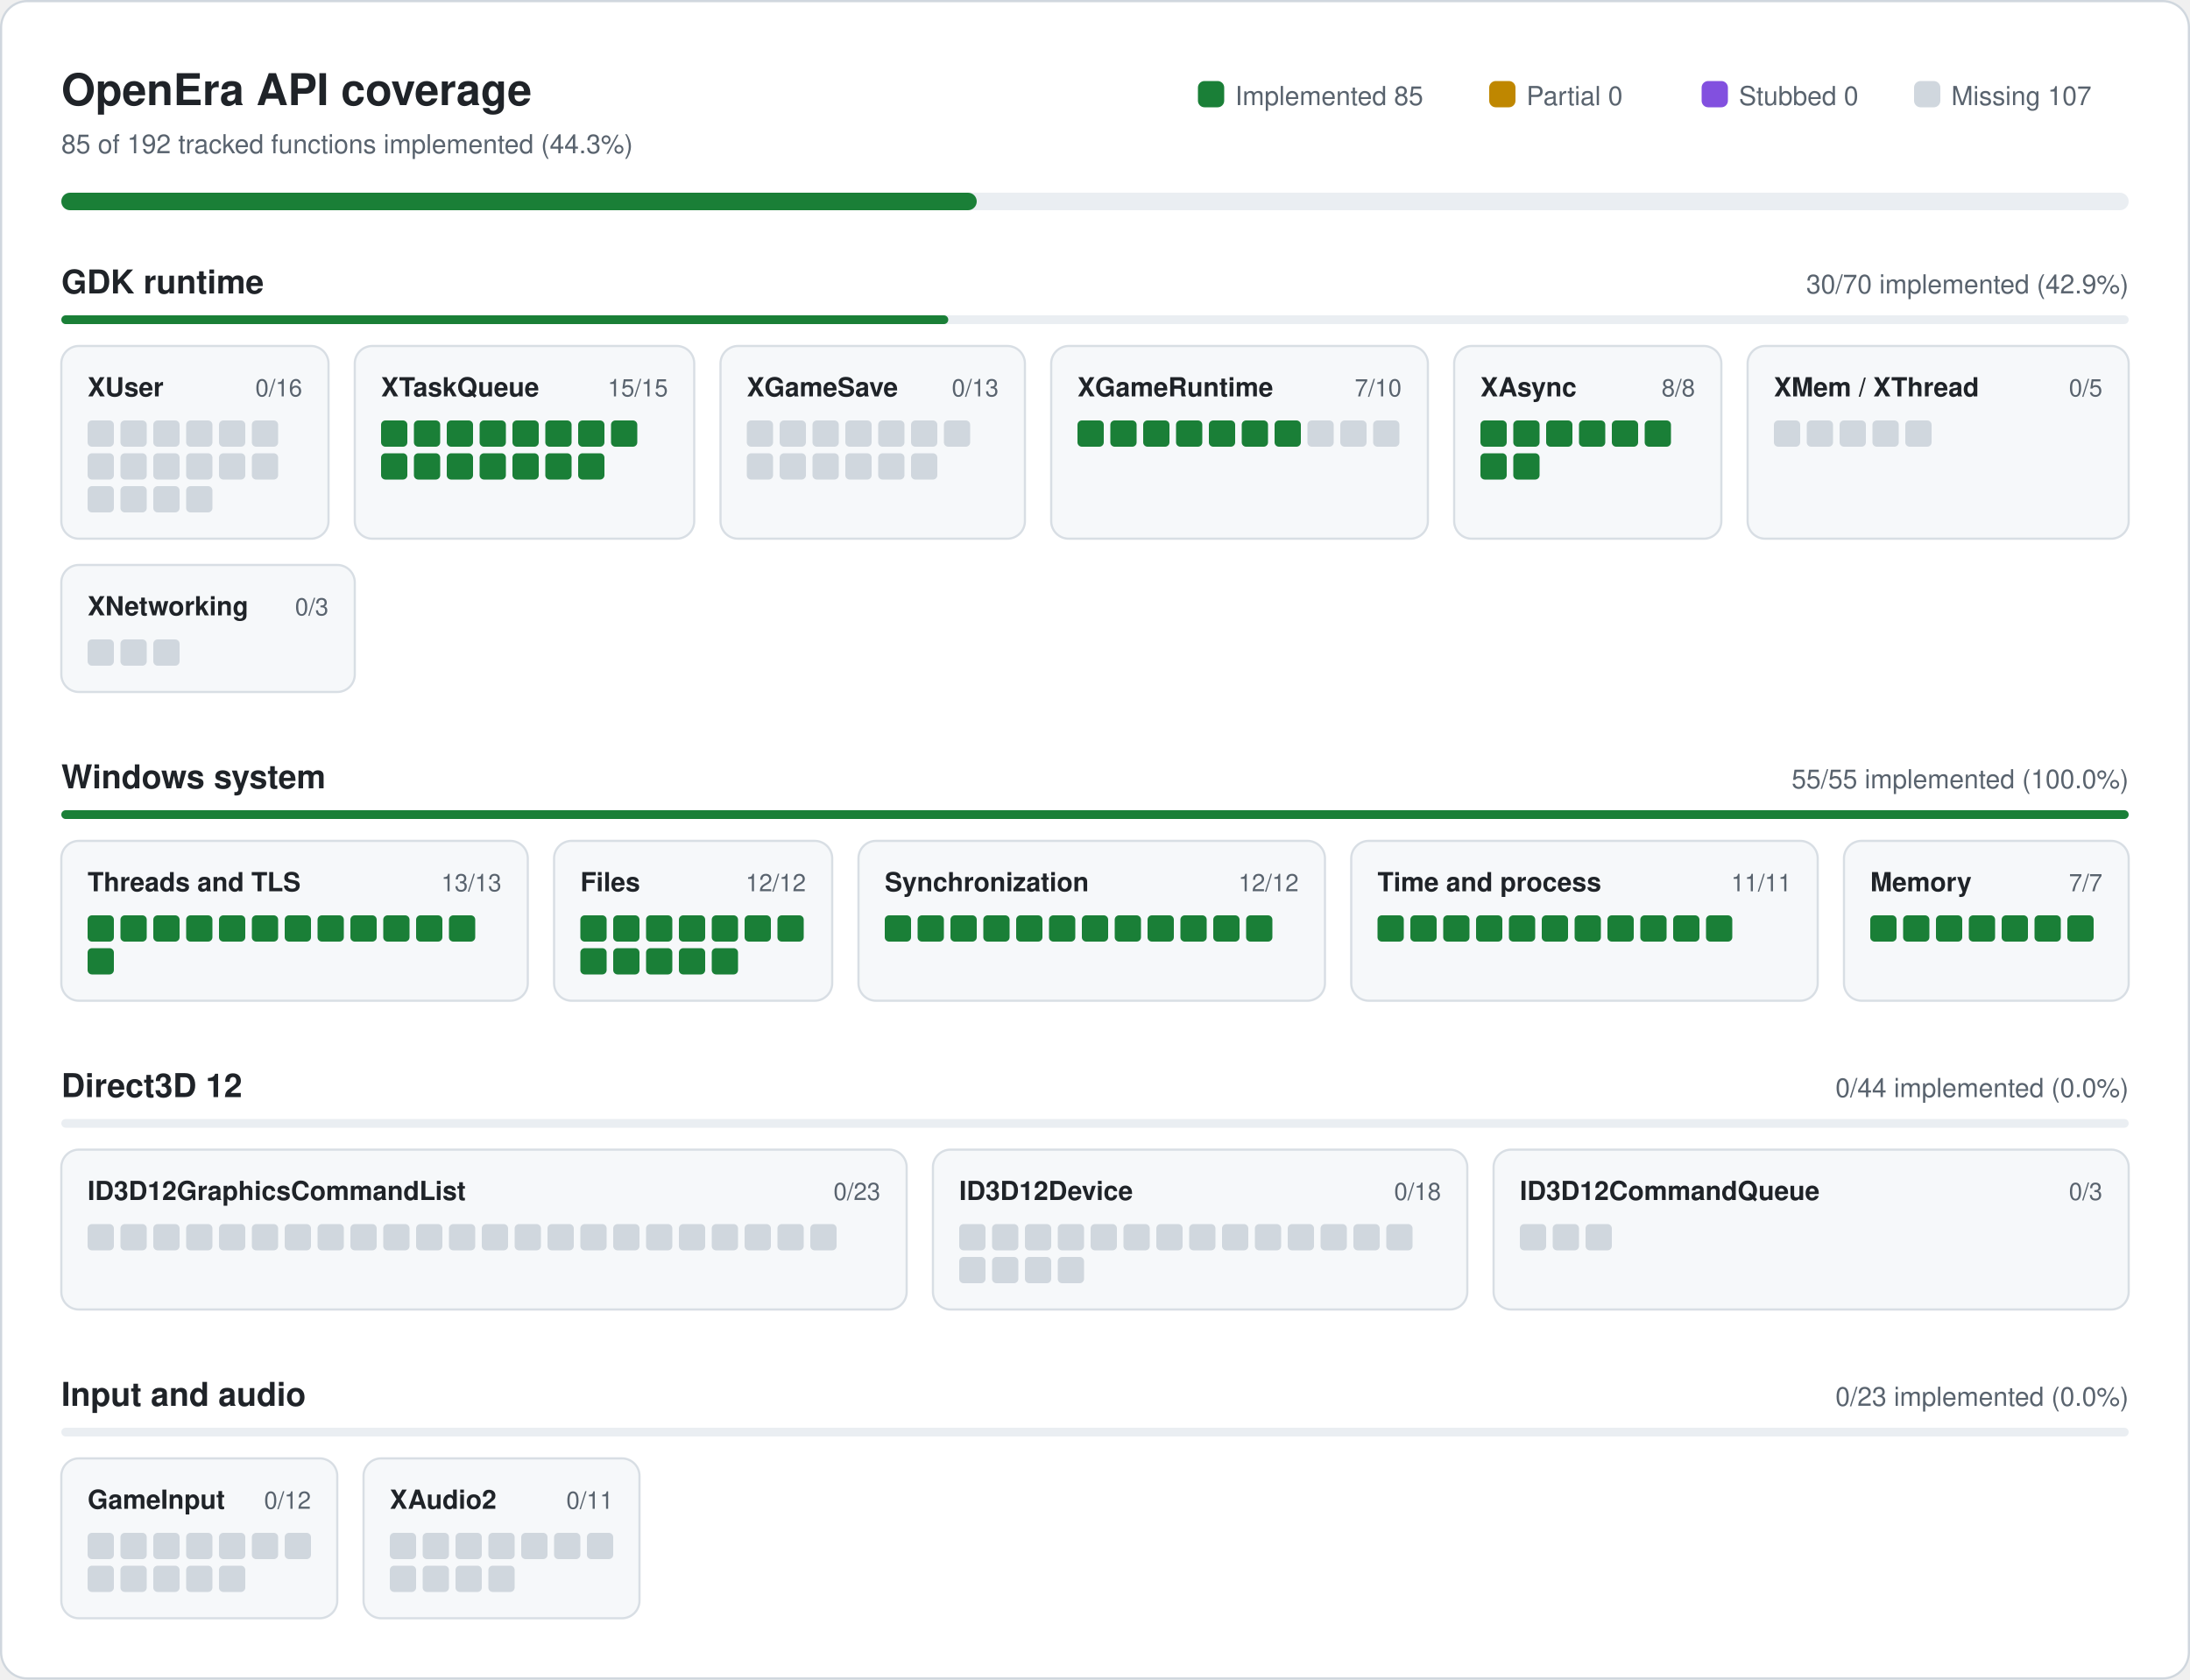
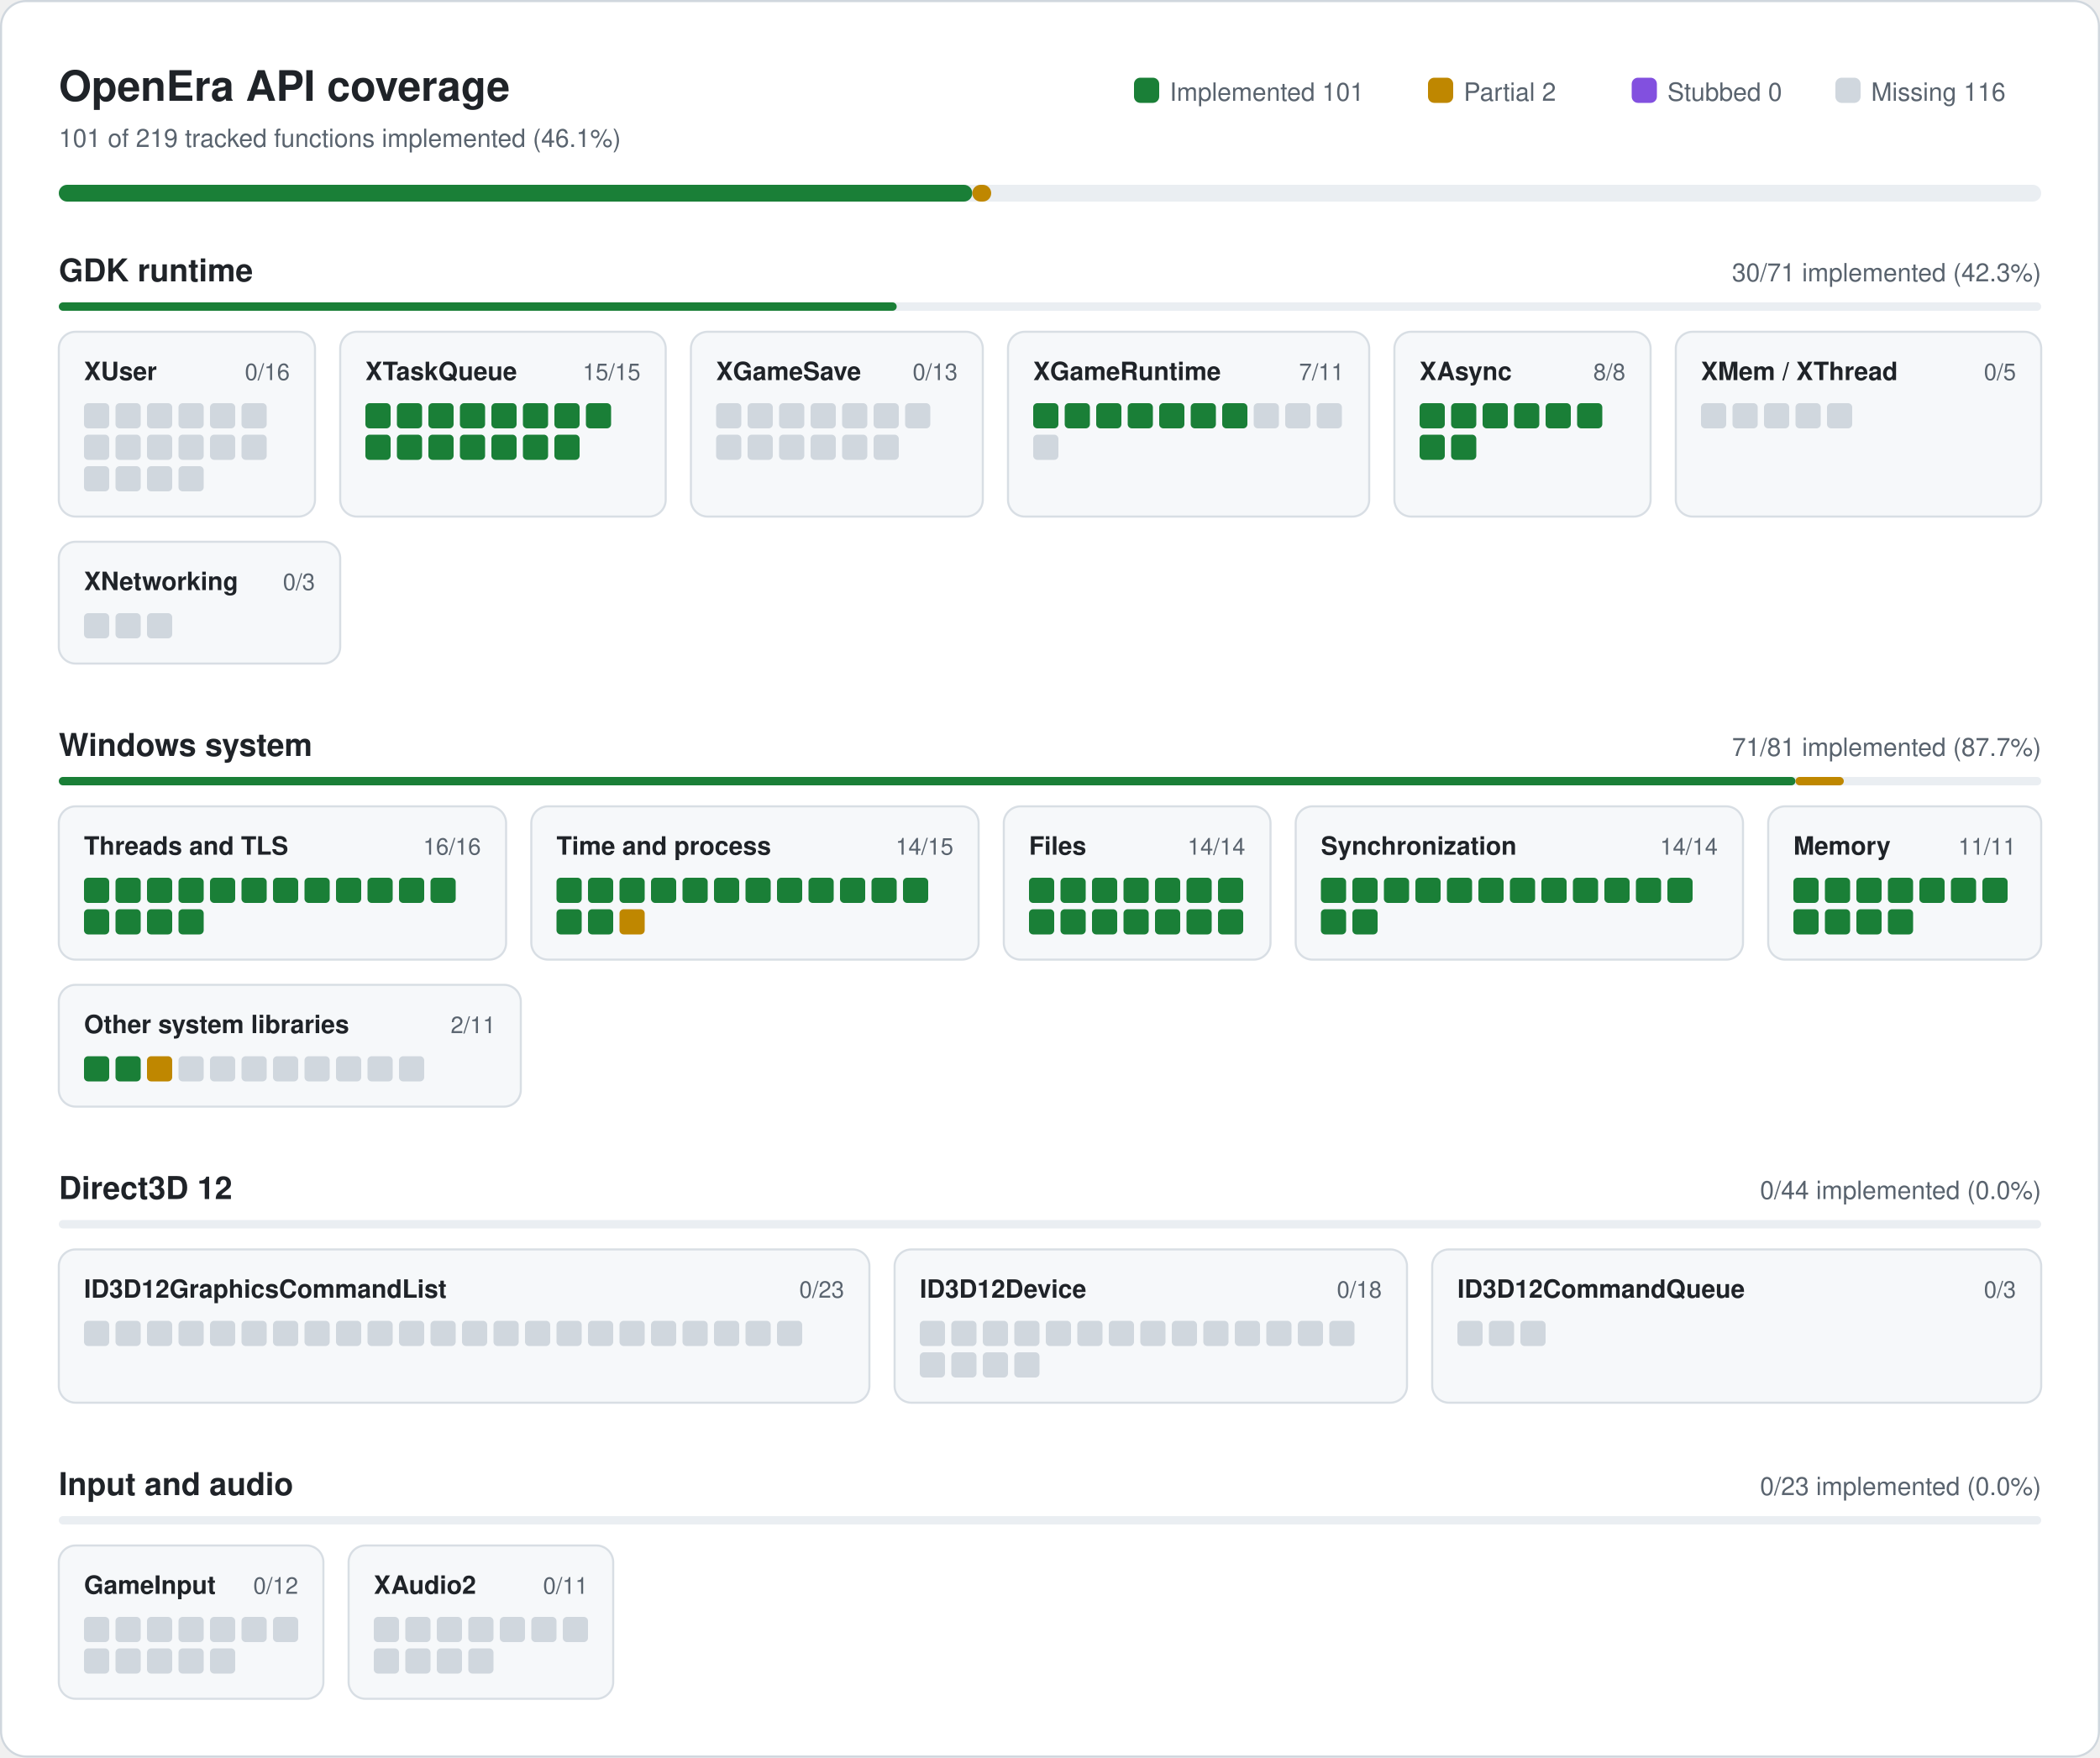
- <svg xmlns="http://www.w3.org/2000/svg" width="1000" height="767" viewBox="0 0 1000 767" role="img" aria-label="OpenEra API coverage: 85 of 192 tracked functions implemented (44.3%)">
+ <svg xmlns="http://www.w3.org/2000/svg" width="1000" height="837" viewBox="0 0 1000 837" role="img" aria-label="OpenEra API coverage: 101 of 219 tracked functions implemented (46.1%)">
  <style>
    .bg{fill:#ffffff;stroke:#d0d7de}.card{fill:#f6f8fa;stroke:#d8dee4}.track{fill:#eaeef2}
    .title{font:600 20px system-ui,-apple-system,'Segoe UI',Helvetica,Arial,sans-serif;fill:#1f2328}.h2{font:600 15px system-ui,-apple-system,'Segoe UI',Helvetica,Arial,sans-serif;fill:#1f2328}
    .label{font:600 12px system-ui,-apple-system,'Segoe UI',Helvetica,Arial,sans-serif;fill:#1f2328}.meta{font:400 12px system-ui,-apple-system,'Segoe UI',Helvetica,Arial,sans-serif;fill:#59636e}.small{font-size:11px}
    .implemented{fill:#1a7f37}.partial{fill:#bf8700}.stubbed{fill:#8250df}.missing{fill:#d0d7de}
    @media (prefers-color-scheme:dark){.bg{fill:#0d1117;stroke:#30363d}.card{fill:#161b22;stroke:#30363d}.track{fill:#21262d}
      .title,.h2,.label{fill:#e6edf3}.meta{fill:#9198a1}
      .implemented{fill:#3fb950}.partial{fill:#d29922}.stubbed{fill:#a371f7}.missing{fill:#30363d}}
  </style>
-   <rect class="bg" x="0.5" y="0.5" width="999" height="766" rx="12" />
+   <rect class="bg" x="0.5" y="0.5" width="999" height="836" rx="12" />
  <text class="title" x="28" y="48">OpenEra API coverage</text>
-   <text class="meta" x="28" y="70">85 of 192 tracked functions implemented (44.3%)</text>
+   <text class="meta" x="28" y="70">101 of 219 tracked functions implemented (46.1%)</text>
  <rect class="missing" x="874" y="37" width="12" height="12" rx="3" />
-   <text class="meta" x="891" y="48">Missing 107</text>
+   <text class="meta" x="891" y="48">Missing 116</text>
  <rect class="stubbed" x="777" y="37" width="12" height="12" rx="3" />
  <text class="meta" x="794" y="48">Stubbed 0</text>
  <rect class="partial" x="680" y="37" width="12" height="12" rx="3" />
-   <text class="meta" x="697" y="48">Partial 0</text>
-   <rect class="implemented" x="547" y="37" width="12" height="12" rx="3" />
-   <text class="meta" x="564" y="48">Implemented 85</text>
+   <text class="meta" x="697" y="48">Partial 2</text>
+   <rect class="implemented" x="540" y="37" width="12" height="12" rx="3" />
+   <text class="meta" x="557" y="48">Implemented 101</text>
  <rect class="track" x="28" y="88" width="944" height="8" rx="4" />
-   <rect class="implemented" x="28" y="88" width="418" height="8" rx="4" />
+   <rect class="implemented" x="28" y="88" width="435" height="8" rx="4" />
+   <rect class="partial" x="463" y="88" width="9" height="8" rx="4" />
  <text class="h2" x="28" y="134">GDK runtime</text>
-   <text class="meta" x="972" y="134" text-anchor="end">30/70 implemented (42.9%)</text>
+   <text class="meta" x="972" y="134" text-anchor="end">30/71 implemented (42.3%)</text>
  <rect class="track" x="28" y="144" width="944" height="4" rx="2" />
-   <rect class="implemented" x="28" y="144" width="405" height="4" rx="2" />
+   <rect class="implemented" x="28" y="144" width="399" height="4" rx="2" />
  <g transform="translate(28,158)">
    <rect class="card" width="122" height="88" rx="8" />
    <text class="label" x="12" y="23">XUser</text>
    <text class="meta small" x="110" y="23" text-anchor="end">0/16</text>
    <rect class="missing" x="12" y="34" width="12" height="12" rx="2" />
    <rect class="missing" x="27" y="34" width="12" height="12" rx="2" />
    <rect class="missing" x="42" y="34" width="12" height="12" rx="2" />
    <rect class="missing" x="57" y="34" width="12" height="12" rx="2" />
    <rect class="missing" x="72" y="34" width="12" height="12" rx="2" />
    <rect class="missing" x="87" y="34" width="12" height="12" rx="2" />
    <rect class="missing" x="12" y="49" width="12" height="12" rx="2" />
    <rect class="missing" x="27" y="49" width="12" height="12" rx="2" />
    <rect class="missing" x="42" y="49" width="12" height="12" rx="2" />
    <rect class="missing" x="57" y="49" width="12" height="12" rx="2" />
    <rect class="missing" x="72" y="49" width="12" height="12" rx="2" />
    <rect class="missing" x="87" y="49" width="12" height="12" rx="2" />
    <rect class="missing" x="12" y="64" width="12" height="12" rx="2" />
    <rect class="missing" x="27" y="64" width="12" height="12" rx="2" />
    <rect class="missing" x="42" y="64" width="12" height="12" rx="2" />
    <rect class="missing" x="57" y="64" width="12" height="12" rx="2" />
  </g>
  <g transform="translate(162,158)">
    <rect class="card" width="155" height="88" rx="8" />
    <text class="label" x="12" y="23">XTaskQueue</text>
    <text class="meta small" x="143" y="23" text-anchor="end">15/15</text>
    <rect class="implemented" x="12" y="34" width="12" height="12" rx="2" />
    <rect class="implemented" x="27" y="34" width="12" height="12" rx="2" />
    <rect class="implemented" x="42" y="34" width="12" height="12" rx="2" />
    <rect class="implemented" x="57" y="34" width="12" height="12" rx="2" />
    <rect class="implemented" x="72" y="34" width="12" height="12" rx="2" />
    <rect class="implemented" x="87" y="34" width="12" height="12" rx="2" />
    <rect class="implemented" x="102" y="34" width="12" height="12" rx="2" />
    <rect class="implemented" x="117" y="34" width="12" height="12" rx="2" />
    <rect class="implemented" x="12" y="49" width="12" height="12" rx="2" />
    <rect class="implemented" x="27" y="49" width="12" height="12" rx="2" />
    <rect class="implemented" x="42" y="49" width="12" height="12" rx="2" />
    <rect class="implemented" x="57" y="49" width="12" height="12" rx="2" />
    <rect class="implemented" x="72" y="49" width="12" height="12" rx="2" />
    <rect class="implemented" x="87" y="49" width="12" height="12" rx="2" />
    <rect class="implemented" x="102" y="49" width="12" height="12" rx="2" />
  </g>
  <g transform="translate(329,158)">
    <rect class="card" width="139" height="88" rx="8" />
    <text class="label" x="12" y="23">XGameSave</text>
    <text class="meta small" x="127" y="23" text-anchor="end">0/13</text>
    <rect class="missing" x="12" y="34" width="12" height="12" rx="2" />
    <rect class="missing" x="27" y="34" width="12" height="12" rx="2" />
    <rect class="missing" x="42" y="34" width="12" height="12" rx="2" />
    <rect class="missing" x="57" y="34" width="12" height="12" rx="2" />
    <rect class="missing" x="72" y="34" width="12" height="12" rx="2" />
    <rect class="missing" x="87" y="34" width="12" height="12" rx="2" />
    <rect class="missing" x="102" y="34" width="12" height="12" rx="2" />
    <rect class="missing" x="12" y="49" width="12" height="12" rx="2" />
    <rect class="missing" x="27" y="49" width="12" height="12" rx="2" />
    <rect class="missing" x="42" y="49" width="12" height="12" rx="2" />
    <rect class="missing" x="57" y="49" width="12" height="12" rx="2" />
    <rect class="missing" x="72" y="49" width="12" height="12" rx="2" />
    <rect class="missing" x="87" y="49" width="12" height="12" rx="2" />
  </g>
  <g transform="translate(480,158)">
    <rect class="card" width="172" height="88" rx="8" />
    <text class="label" x="12" y="23">XGameRuntime</text>
-     <text class="meta small" x="160" y="23" text-anchor="end">7/10</text>
+     <text class="meta small" x="160" y="23" text-anchor="end">7/11</text>
    <rect class="implemented" x="12" y="34" width="12" height="12" rx="2" />
    <rect class="implemented" x="27" y="34" width="12" height="12" rx="2" />
    <rect class="implemented" x="42" y="34" width="12" height="12" rx="2" />
    <rect class="implemented" x="57" y="34" width="12" height="12" rx="2" />
    <rect class="implemented" x="72" y="34" width="12" height="12" rx="2" />
    <rect class="implemented" x="87" y="34" width="12" height="12" rx="2" />
    <rect class="implemented" x="102" y="34" width="12" height="12" rx="2" />
    <rect class="missing" x="117" y="34" width="12" height="12" rx="2" />
    <rect class="missing" x="132" y="34" width="12" height="12" rx="2" />
    <rect class="missing" x="147" y="34" width="12" height="12" rx="2" />
+     <rect class="missing" x="12" y="49" width="12" height="12" rx="2" />
  </g>
  <g transform="translate(664,158)">
    <rect class="card" width="122" height="88" rx="8" />
    <text class="label" x="12" y="23">XAsync</text>
    <text class="meta small" x="110" y="23" text-anchor="end">8/8</text>
    <rect class="implemented" x="12" y="34" width="12" height="12" rx="2" />
    <rect class="implemented" x="27" y="34" width="12" height="12" rx="2" />
    <rect class="implemented" x="42" y="34" width="12" height="12" rx="2" />
    <rect class="implemented" x="57" y="34" width="12" height="12" rx="2" />
    <rect class="implemented" x="72" y="34" width="12" height="12" rx="2" />
    <rect class="implemented" x="87" y="34" width="12" height="12" rx="2" />
    <rect class="implemented" x="12" y="49" width="12" height="12" rx="2" />
    <rect class="implemented" x="27" y="49" width="12" height="12" rx="2" />
  </g>
  <g transform="translate(798,158)">
    <rect class="card" width="174" height="88" rx="8" />
    <text class="label" x="12" y="23">XMem / XThread</text>
    <text class="meta small" x="162" y="23" text-anchor="end">0/5</text>
    <rect class="missing" x="12" y="34" width="12" height="12" rx="2" />
    <rect class="missing" x="27" y="34" width="12" height="12" rx="2" />
    <rect class="missing" x="42" y="34" width="12" height="12" rx="2" />
    <rect class="missing" x="57" y="34" width="12" height="12" rx="2" />
    <rect class="missing" x="72" y="34" width="12" height="12" rx="2" />
  </g>
  <g transform="translate(28,258)">
    <rect class="card" width="134" height="58" rx="8" />
    <text class="label" x="12" y="23">XNetworking</text>
    <text class="meta small" x="122" y="23" text-anchor="end">0/3</text>
    <rect class="missing" x="12" y="34" width="12" height="12" rx="2" />
    <rect class="missing" x="27" y="34" width="12" height="12" rx="2" />
    <rect class="missing" x="42" y="34" width="12" height="12" rx="2" />
  </g>
  <text class="h2" x="28" y="360">Windows system</text>
-   <text class="meta" x="972" y="360" text-anchor="end">55/55 implemented (100.0%)</text>
+   <text class="meta" x="972" y="360" text-anchor="end">71/81 implemented (87.7%)</text>
  <rect class="track" x="28" y="370" width="944" height="4" rx="2" />
-   <rect class="implemented" x="28" y="370" width="944" height="4" rx="2" />
+   <rect class="implemented" x="28" y="370" width="827" height="4" rx="2" />
+   <rect class="partial" x="855" y="370" width="23" height="4" rx="2" />
  <g transform="translate(28,384)">
    <rect class="card" width="213" height="73" rx="8" />
    <text class="label" x="12" y="23">Threads and TLS</text>
-     <text class="meta small" x="201" y="23" text-anchor="end">13/13</text>
+     <text class="meta small" x="201" y="23" text-anchor="end">16/16</text>
    <rect class="implemented" x="12" y="34" width="12" height="12" rx="2" />
    <rect class="implemented" x="27" y="34" width="12" height="12" rx="2" />
    <rect class="implemented" x="42" y="34" width="12" height="12" rx="2" />
    <rect class="implemented" x="57" y="34" width="12" height="12" rx="2" />
    <rect class="implemented" x="72" y="34" width="12" height="12" rx="2" />
    <rect class="implemented" x="87" y="34" width="12" height="12" rx="2" />
    <rect class="implemented" x="102" y="34" width="12" height="12" rx="2" />
    <rect class="implemented" x="117" y="34" width="12" height="12" rx="2" />
    <rect class="implemented" x="132" y="34" width="12" height="12" rx="2" />
    <rect class="implemented" x="147" y="34" width="12" height="12" rx="2" />
    <rect class="implemented" x="162" y="34" width="12" height="12" rx="2" />
    <rect class="implemented" x="177" y="34" width="12" height="12" rx="2" />
    <rect class="implemented" x="12" y="49" width="12" height="12" rx="2" />
-   </g>
-   <g transform="translate(253,384)">
-     <rect class="card" width="127" height="73" rx="8" />
-     <text class="label" x="12" y="23">Files</text>
-     <text class="meta small" x="115" y="23" text-anchor="end">12/12</text>
-     <rect class="implemented" x="12" y="34" width="12" height="12" rx="2" />
-     <rect class="implemented" x="27" y="34" width="12" height="12" rx="2" />
-     <rect class="implemented" x="42" y="34" width="12" height="12" rx="2" />
-     <rect class="implemented" x="57" y="34" width="12" height="12" rx="2" />
-     <rect class="implemented" x="72" y="34" width="12" height="12" rx="2" />
-     <rect class="implemented" x="87" y="34" width="12" height="12" rx="2" />
-     <rect class="implemented" x="102" y="34" width="12" height="12" rx="2" />
-     <rect class="implemented" x="12" y="49" width="12" height="12" rx="2" />
    <rect class="implemented" x="27" y="49" width="12" height="12" rx="2" />
    <rect class="implemented" x="42" y="49" width="12" height="12" rx="2" />
    <rect class="implemented" x="57" y="49" width="12" height="12" rx="2" />
-     <rect class="implemented" x="72" y="49" width="12" height="12" rx="2" />
-   </g>
-   <g transform="translate(392,384)">
+   </g>
+   <g transform="translate(253,384)">
    <rect class="card" width="213" height="73" rx="8" />
-     <text class="label" x="12" y="23">Synchronization</text>
-     <text class="meta small" x="201" y="23" text-anchor="end">12/12</text>
+     <text class="label" x="12" y="23">Time and process</text>
+     <text class="meta small" x="201" y="23" text-anchor="end">14/15</text>
    <rect class="implemented" x="12" y="34" width="12" height="12" rx="2" />
    <rect class="implemented" x="27" y="34" width="12" height="12" rx="2" />
    <rect class="implemented" x="42" y="34" width="12" height="12" rx="2" />
    <rect class="implemented" x="57" y="34" width="12" height="12" rx="2" />
    <rect class="implemented" x="72" y="34" width="12" height="12" rx="2" />
    <rect class="implemented" x="87" y="34" width="12" height="12" rx="2" />
    <rect class="implemented" x="102" y="34" width="12" height="12" rx="2" />
    <rect class="implemented" x="117" y="34" width="12" height="12" rx="2" />
    <rect class="implemented" x="132" y="34" width="12" height="12" rx="2" />
    <rect class="implemented" x="147" y="34" width="12" height="12" rx="2" />
    <rect class="implemented" x="162" y="34" width="12" height="12" rx="2" />
    <rect class="implemented" x="177" y="34" width="12" height="12" rx="2" />
+     <rect class="implemented" x="12" y="49" width="12" height="12" rx="2" />
+     <rect class="implemented" x="27" y="49" width="12" height="12" rx="2" />
+     <rect class="partial" x="42" y="49" width="12" height="12" rx="2" />
+   </g>
+   <g transform="translate(478,384)">
+     <rect class="card" width="127" height="73" rx="8" />
+     <text class="label" x="12" y="23">Files</text>
+     <text class="meta small" x="115" y="23" text-anchor="end">14/14</text>
+     <rect class="implemented" x="12" y="34" width="12" height="12" rx="2" />
+     <rect class="implemented" x="27" y="34" width="12" height="12" rx="2" />
+     <rect class="implemented" x="42" y="34" width="12" height="12" rx="2" />
+     <rect class="implemented" x="57" y="34" width="12" height="12" rx="2" />
+     <rect class="implemented" x="72" y="34" width="12" height="12" rx="2" />
+     <rect class="implemented" x="87" y="34" width="12" height="12" rx="2" />
+     <rect class="implemented" x="102" y="34" width="12" height="12" rx="2" />
+     <rect class="implemented" x="12" y="49" width="12" height="12" rx="2" />
+     <rect class="implemented" x="27" y="49" width="12" height="12" rx="2" />
+     <rect class="implemented" x="42" y="49" width="12" height="12" rx="2" />
+     <rect class="implemented" x="57" y="49" width="12" height="12" rx="2" />
+     <rect class="implemented" x="72" y="49" width="12" height="12" rx="2" />
+     <rect class="implemented" x="87" y="49" width="12" height="12" rx="2" />
+     <rect class="implemented" x="102" y="49" width="12" height="12" rx="2" />
  </g>
  <g transform="translate(617,384)">
    <rect class="card" width="213" height="73" rx="8" />
-     <text class="label" x="12" y="23">Time and process</text>
-     <text class="meta small" x="201" y="23" text-anchor="end">11/11</text>
+     <text class="label" x="12" y="23">Synchronization</text>
+     <text class="meta small" x="201" y="23" text-anchor="end">14/14</text>
    <rect class="implemented" x="12" y="34" width="12" height="12" rx="2" />
    <rect class="implemented" x="27" y="34" width="12" height="12" rx="2" />
    <rect class="implemented" x="42" y="34" width="12" height="12" rx="2" />
    <rect class="implemented" x="57" y="34" width="12" height="12" rx="2" />
    <rect class="implemented" x="72" y="34" width="12" height="12" rx="2" />
    <rect class="implemented" x="87" y="34" width="12" height="12" rx="2" />
    <rect class="implemented" x="102" y="34" width="12" height="12" rx="2" />
    <rect class="implemented" x="117" y="34" width="12" height="12" rx="2" />
    <rect class="implemented" x="132" y="34" width="12" height="12" rx="2" />
    <rect class="implemented" x="147" y="34" width="12" height="12" rx="2" />
    <rect class="implemented" x="162" y="34" width="12" height="12" rx="2" />
+     <rect class="implemented" x="177" y="34" width="12" height="12" rx="2" />
+     <rect class="implemented" x="12" y="49" width="12" height="12" rx="2" />
+     <rect class="implemented" x="27" y="49" width="12" height="12" rx="2" />
  </g>
  <g transform="translate(842,384)">
    <rect class="card" width="130" height="73" rx="8" />
    <text class="label" x="12" y="23">Memory</text>
-     <text class="meta small" x="118" y="23" text-anchor="end">7/7</text>
-     <rect class="implemented" x="12" y="34" width="12" height="12" rx="2" />
-     <rect class="implemented" x="27" y="34" width="12" height="12" rx="2" />
-     <rect class="implemented" x="42" y="34" width="12" height="12" rx="2" />
-     <rect class="implemented" x="57" y="34" width="12" height="12" rx="2" />
-     <rect class="implemented" x="72" y="34" width="12" height="12" rx="2" />
-     <rect class="implemented" x="87" y="34" width="12" height="12" rx="2" />
-     <rect class="implemented" x="102" y="34" width="12" height="12" rx="2" />
-   </g>
-   <text class="h2" x="28" y="501">Direct3D 12</text>
-   <text class="meta" x="972" y="501" text-anchor="end">0/44 implemented (0.0%)</text>
-   <rect class="track" x="28" y="511" width="944" height="4" rx="2" />
-   <g transform="translate(28,525)">
+     <text class="meta small" x="118" y="23" text-anchor="end">11/11</text>
+     <rect class="implemented" x="12" y="34" width="12" height="12" rx="2" />
+     <rect class="implemented" x="27" y="34" width="12" height="12" rx="2" />
+     <rect class="implemented" x="42" y="34" width="12" height="12" rx="2" />
+     <rect class="implemented" x="57" y="34" width="12" height="12" rx="2" />
+     <rect class="implemented" x="72" y="34" width="12" height="12" rx="2" />
+     <rect class="implemented" x="87" y="34" width="12" height="12" rx="2" />
+     <rect class="implemented" x="102" y="34" width="12" height="12" rx="2" />
+     <rect class="implemented" x="12" y="49" width="12" height="12" rx="2" />
+     <rect class="implemented" x="27" y="49" width="12" height="12" rx="2" />
+     <rect class="implemented" x="42" y="49" width="12" height="12" rx="2" />
+     <rect class="implemented" x="57" y="49" width="12" height="12" rx="2" />
+   </g>
+   <g transform="translate(28,469)">
+     <rect class="card" width="220" height="58" rx="8" />
+     <text class="label" x="12" y="23">Other system libraries</text>
+     <text class="meta small" x="208" y="23" text-anchor="end">2/11</text>
+     <rect class="implemented" x="12" y="34" width="12" height="12" rx="2" />
+     <rect class="implemented" x="27" y="34" width="12" height="12" rx="2" />
+     <rect class="partial" x="42" y="34" width="12" height="12" rx="2" />
+     <rect class="missing" x="57" y="34" width="12" height="12" rx="2" />
+     <rect class="missing" x="72" y="34" width="12" height="12" rx="2" />
+     <rect class="missing" x="87" y="34" width="12" height="12" rx="2" />
+     <rect class="missing" x="102" y="34" width="12" height="12" rx="2" />
+     <rect class="missing" x="117" y="34" width="12" height="12" rx="2" />
+     <rect class="missing" x="132" y="34" width="12" height="12" rx="2" />
+     <rect class="missing" x="147" y="34" width="12" height="12" rx="2" />
+     <rect class="missing" x="162" y="34" width="12" height="12" rx="2" />
+   </g>
+   <text class="h2" x="28" y="571">Direct3D 12</text>
+   <text class="meta" x="972" y="571" text-anchor="end">0/44 implemented (0.0%)</text>
+   <rect class="track" x="28" y="581" width="944" height="4" rx="2" />
+   <g transform="translate(28,595)">
    <rect class="card" width="386" height="73" rx="8" />
    <text class="label" x="12" y="23">ID3D12GraphicsCommandList</text>
    <text class="meta small" x="374" y="23" text-anchor="end">0/23</text>
    <rect class="missing" x="12" y="34" width="12" height="12" rx="2" />
    <rect class="missing" x="27" y="34" width="12" height="12" rx="2" />
    <rect class="missing" x="42" y="34" width="12" height="12" rx="2" />
    <rect class="missing" x="57" y="34" width="12" height="12" rx="2" />
    <rect class="missing" x="72" y="34" width="12" height="12" rx="2" />
    <rect class="missing" x="87" y="34" width="12" height="12" rx="2" />
    <rect class="missing" x="102" y="34" width="12" height="12" rx="2" />
    <rect class="missing" x="117" y="34" width="12" height="12" rx="2" />
    <rect class="missing" x="132" y="34" width="12" height="12" rx="2" />
    <rect class="missing" x="147" y="34" width="12" height="12" rx="2" />
    <rect class="missing" x="162" y="34" width="12" height="12" rx="2" />
    <rect class="missing" x="177" y="34" width="12" height="12" rx="2" />
    <rect class="missing" x="192" y="34" width="12" height="12" rx="2" />
    <rect class="missing" x="207" y="34" width="12" height="12" rx="2" />
    <rect class="missing" x="222" y="34" width="12" height="12" rx="2" />
    <rect class="missing" x="237" y="34" width="12" height="12" rx="2" />
    <rect class="missing" x="252" y="34" width="12" height="12" rx="2" />
    <rect class="missing" x="267" y="34" width="12" height="12" rx="2" />
    <rect class="missing" x="282" y="34" width="12" height="12" rx="2" />
    <rect class="missing" x="297" y="34" width="12" height="12" rx="2" />
    <rect class="missing" x="312" y="34" width="12" height="12" rx="2" />
    <rect class="missing" x="327" y="34" width="12" height="12" rx="2" />
    <rect class="missing" x="342" y="34" width="12" height="12" rx="2" />
  </g>
-   <g transform="translate(426,525)">
+   <g transform="translate(426,595)">
    <rect class="card" width="244" height="73" rx="8" />
    <text class="label" x="12" y="23">ID3D12Device</text>
    <text class="meta small" x="232" y="23" text-anchor="end">0/18</text>
    <rect class="missing" x="12" y="34" width="12" height="12" rx="2" />
    <rect class="missing" x="27" y="34" width="12" height="12" rx="2" />
    <rect class="missing" x="42" y="34" width="12" height="12" rx="2" />
    <rect class="missing" x="57" y="34" width="12" height="12" rx="2" />
    <rect class="missing" x="72" y="34" width="12" height="12" rx="2" />
    <rect class="missing" x="87" y="34" width="12" height="12" rx="2" />
    <rect class="missing" x="102" y="34" width="12" height="12" rx="2" />
    <rect class="missing" x="117" y="34" width="12" height="12" rx="2" />
    <rect class="missing" x="132" y="34" width="12" height="12" rx="2" />
    <rect class="missing" x="147" y="34" width="12" height="12" rx="2" />
    <rect class="missing" x="162" y="34" width="12" height="12" rx="2" />
    <rect class="missing" x="177" y="34" width="12" height="12" rx="2" />
    <rect class="missing" x="192" y="34" width="12" height="12" rx="2" />
    <rect class="missing" x="207" y="34" width="12" height="12" rx="2" />
    <rect class="missing" x="12" y="49" width="12" height="12" rx="2" />
    <rect class="missing" x="27" y="49" width="12" height="12" rx="2" />
    <rect class="missing" x="42" y="49" width="12" height="12" rx="2" />
    <rect class="missing" x="57" y="49" width="12" height="12" rx="2" />
  </g>
-   <g transform="translate(682,525)">
+   <g transform="translate(682,595)">
    <rect class="card" width="290" height="73" rx="8" />
    <text class="label" x="12" y="23">ID3D12CommandQueue</text>
    <text class="meta small" x="278" y="23" text-anchor="end">0/3</text>
    <rect class="missing" x="12" y="34" width="12" height="12" rx="2" />
    <rect class="missing" x="27" y="34" width="12" height="12" rx="2" />
    <rect class="missing" x="42" y="34" width="12" height="12" rx="2" />
  </g>
-   <text class="h2" x="28" y="642">Input and audio</text>
-   <text class="meta" x="972" y="642" text-anchor="end">0/23 implemented (0.0%)</text>
-   <rect class="track" x="28" y="652" width="944" height="4" rx="2" />
-   <g transform="translate(28,666)">
+   <text class="h2" x="28" y="712">Input and audio</text>
+   <text class="meta" x="972" y="712" text-anchor="end">0/23 implemented (0.0%)</text>
+   <rect class="track" x="28" y="722" width="944" height="4" rx="2" />
+   <g transform="translate(28,736)">
    <rect class="card" width="126" height="73" rx="8" />
    <text class="label" x="12" y="23">GameInput</text>
    <text class="meta small" x="114" y="23" text-anchor="end">0/12</text>
    <rect class="missing" x="12" y="34" width="12" height="12" rx="2" />
    <rect class="missing" x="27" y="34" width="12" height="12" rx="2" />
    <rect class="missing" x="42" y="34" width="12" height="12" rx="2" />
    <rect class="missing" x="57" y="34" width="12" height="12" rx="2" />
    <rect class="missing" x="72" y="34" width="12" height="12" rx="2" />
    <rect class="missing" x="87" y="34" width="12" height="12" rx="2" />
    <rect class="missing" x="102" y="34" width="12" height="12" rx="2" />
    <rect class="missing" x="12" y="49" width="12" height="12" rx="2" />
    <rect class="missing" x="27" y="49" width="12" height="12" rx="2" />
    <rect class="missing" x="42" y="49" width="12" height="12" rx="2" />
    <rect class="missing" x="57" y="49" width="12" height="12" rx="2" />
    <rect class="missing" x="72" y="49" width="12" height="12" rx="2" />
  </g>
-   <g transform="translate(166,666)">
+   <g transform="translate(166,736)">
    <rect class="card" width="126" height="73" rx="8" />
    <text class="label" x="12" y="23">XAudio2</text>
    <text class="meta small" x="114" y="23" text-anchor="end">0/11</text>
    <rect class="missing" x="12" y="34" width="12" height="12" rx="2" />
    <rect class="missing" x="27" y="34" width="12" height="12" rx="2" />
    <rect class="missing" x="42" y="34" width="12" height="12" rx="2" />
    <rect class="missing" x="57" y="34" width="12" height="12" rx="2" />
    <rect class="missing" x="72" y="34" width="12" height="12" rx="2" />
    <rect class="missing" x="87" y="34" width="12" height="12" rx="2" />
    <rect class="missing" x="102" y="34" width="12" height="12" rx="2" />
    <rect class="missing" x="12" y="49" width="12" height="12" rx="2" />
    <rect class="missing" x="27" y="49" width="12" height="12" rx="2" />
    <rect class="missing" x="42" y="49" width="12" height="12" rx="2" />
    <rect class="missing" x="57" y="49" width="12" height="12" rx="2" />
  </g>
</svg>
